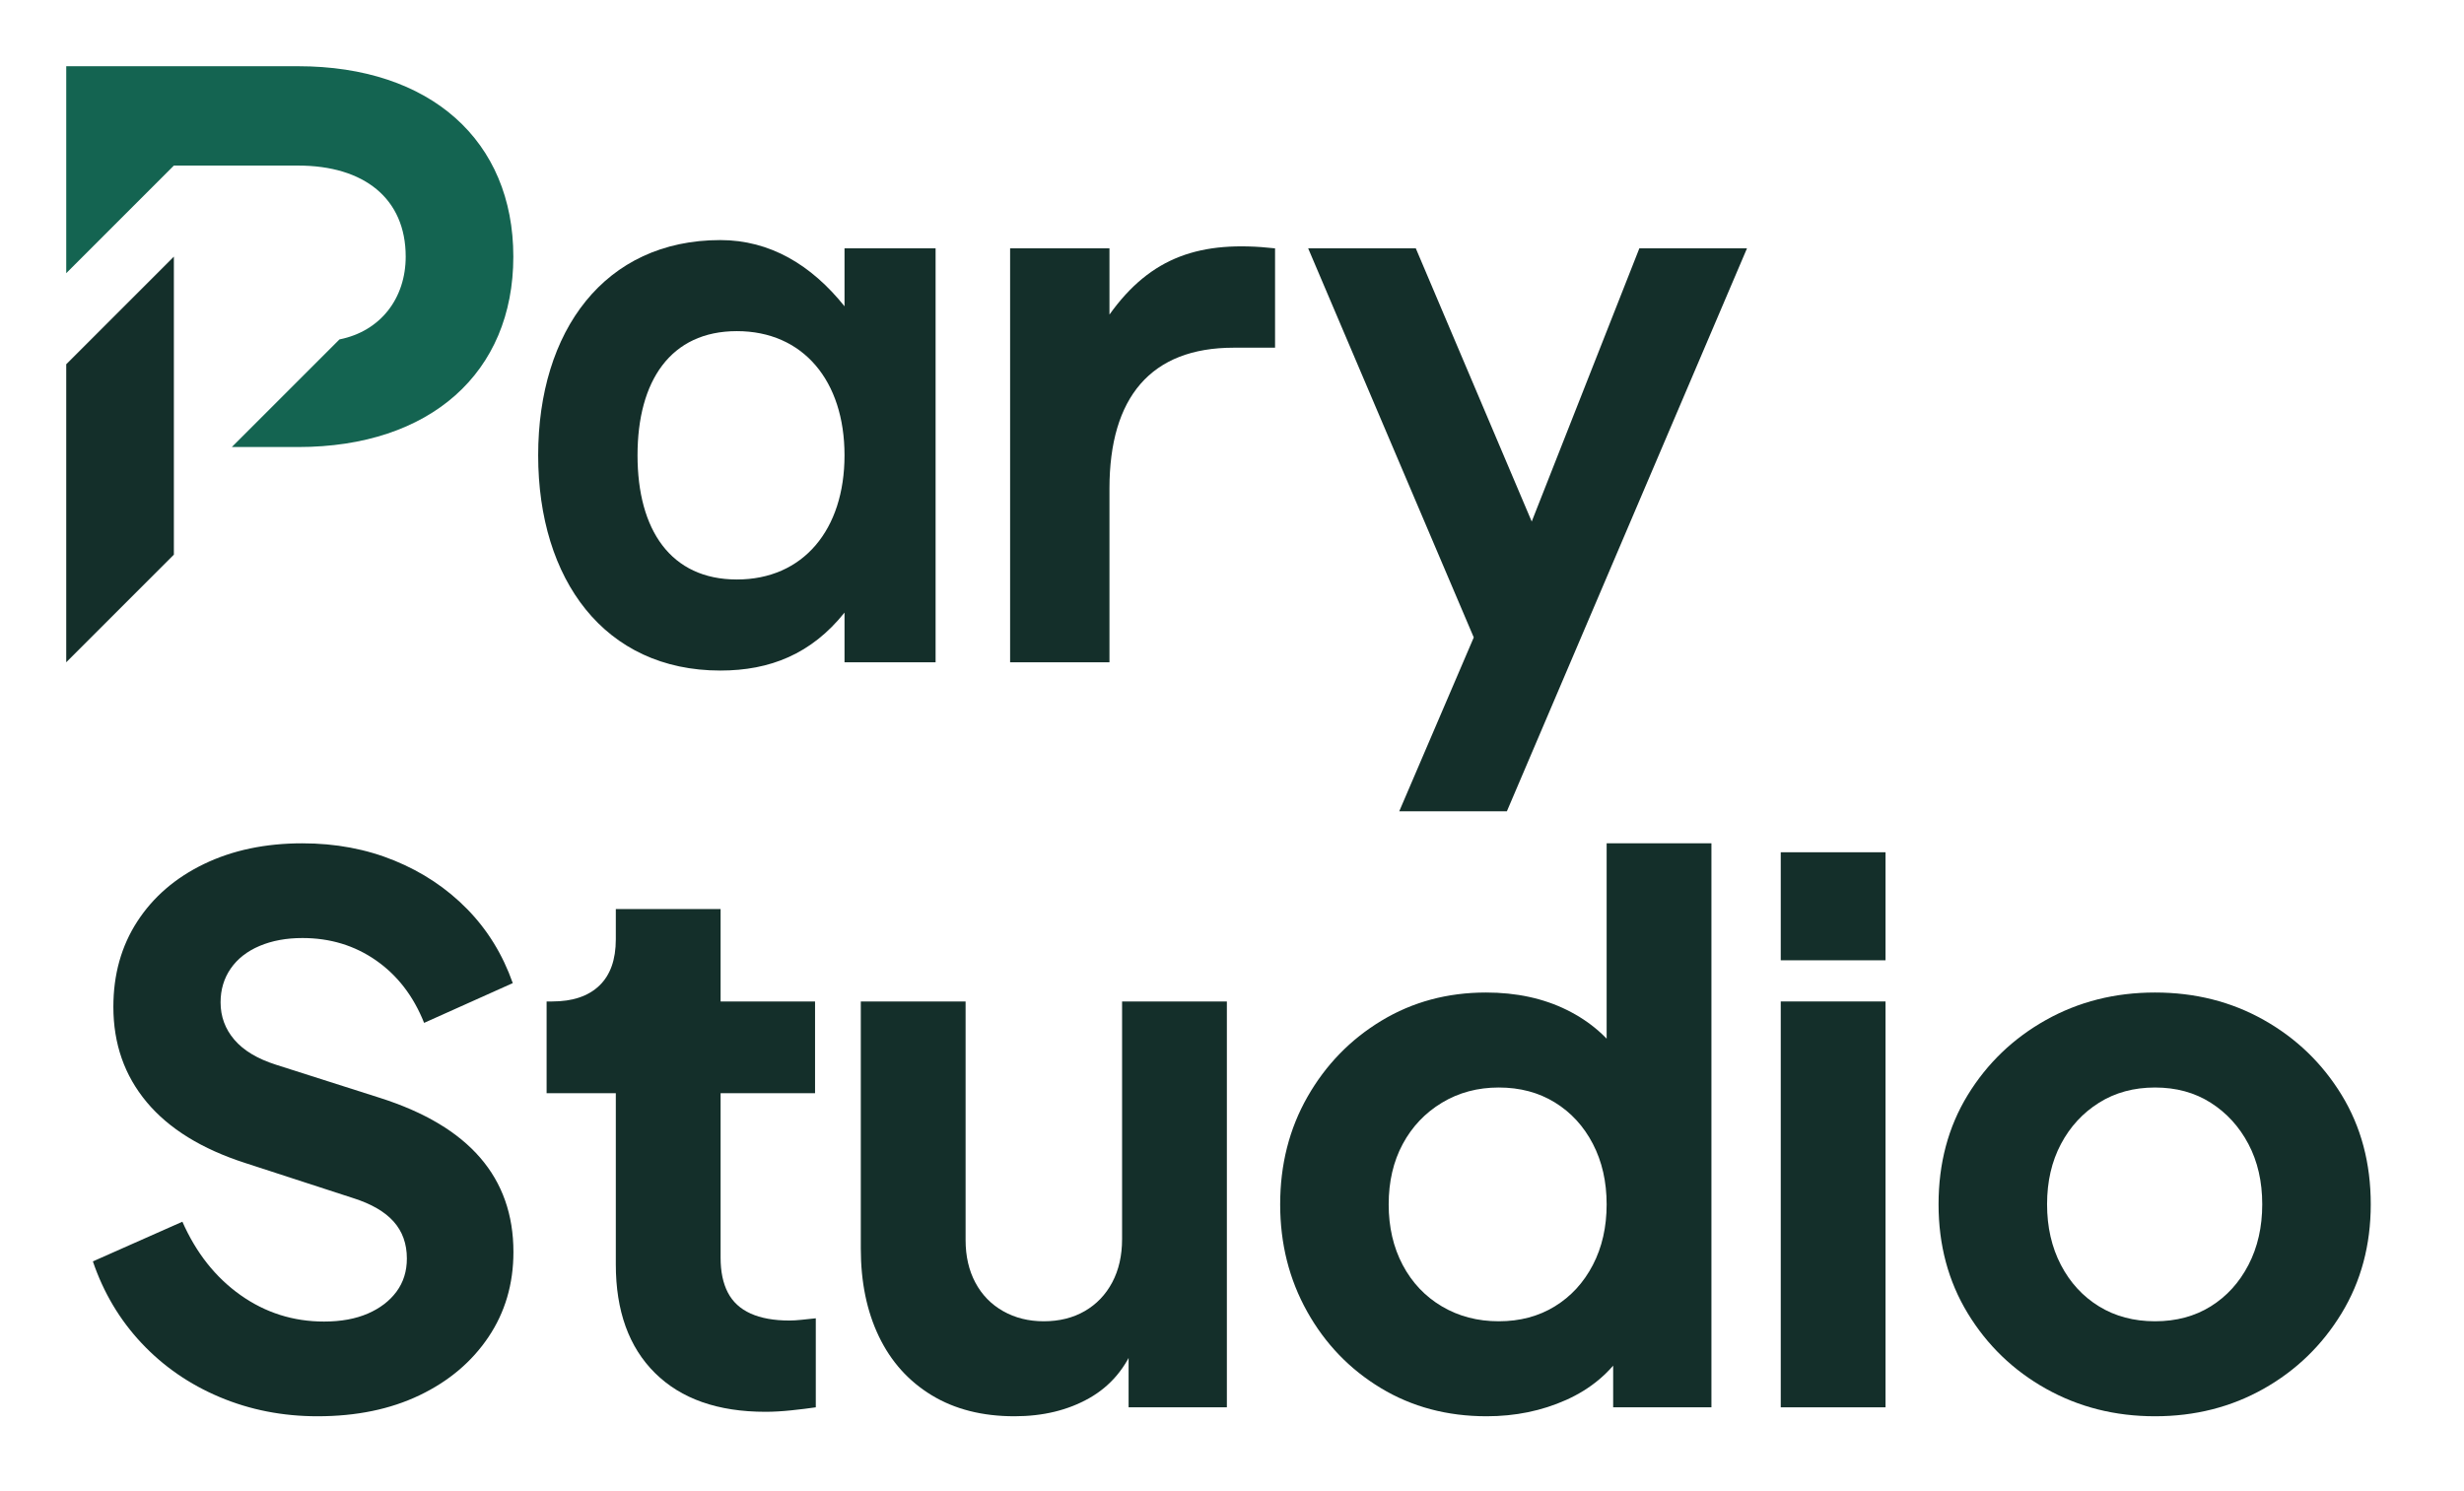
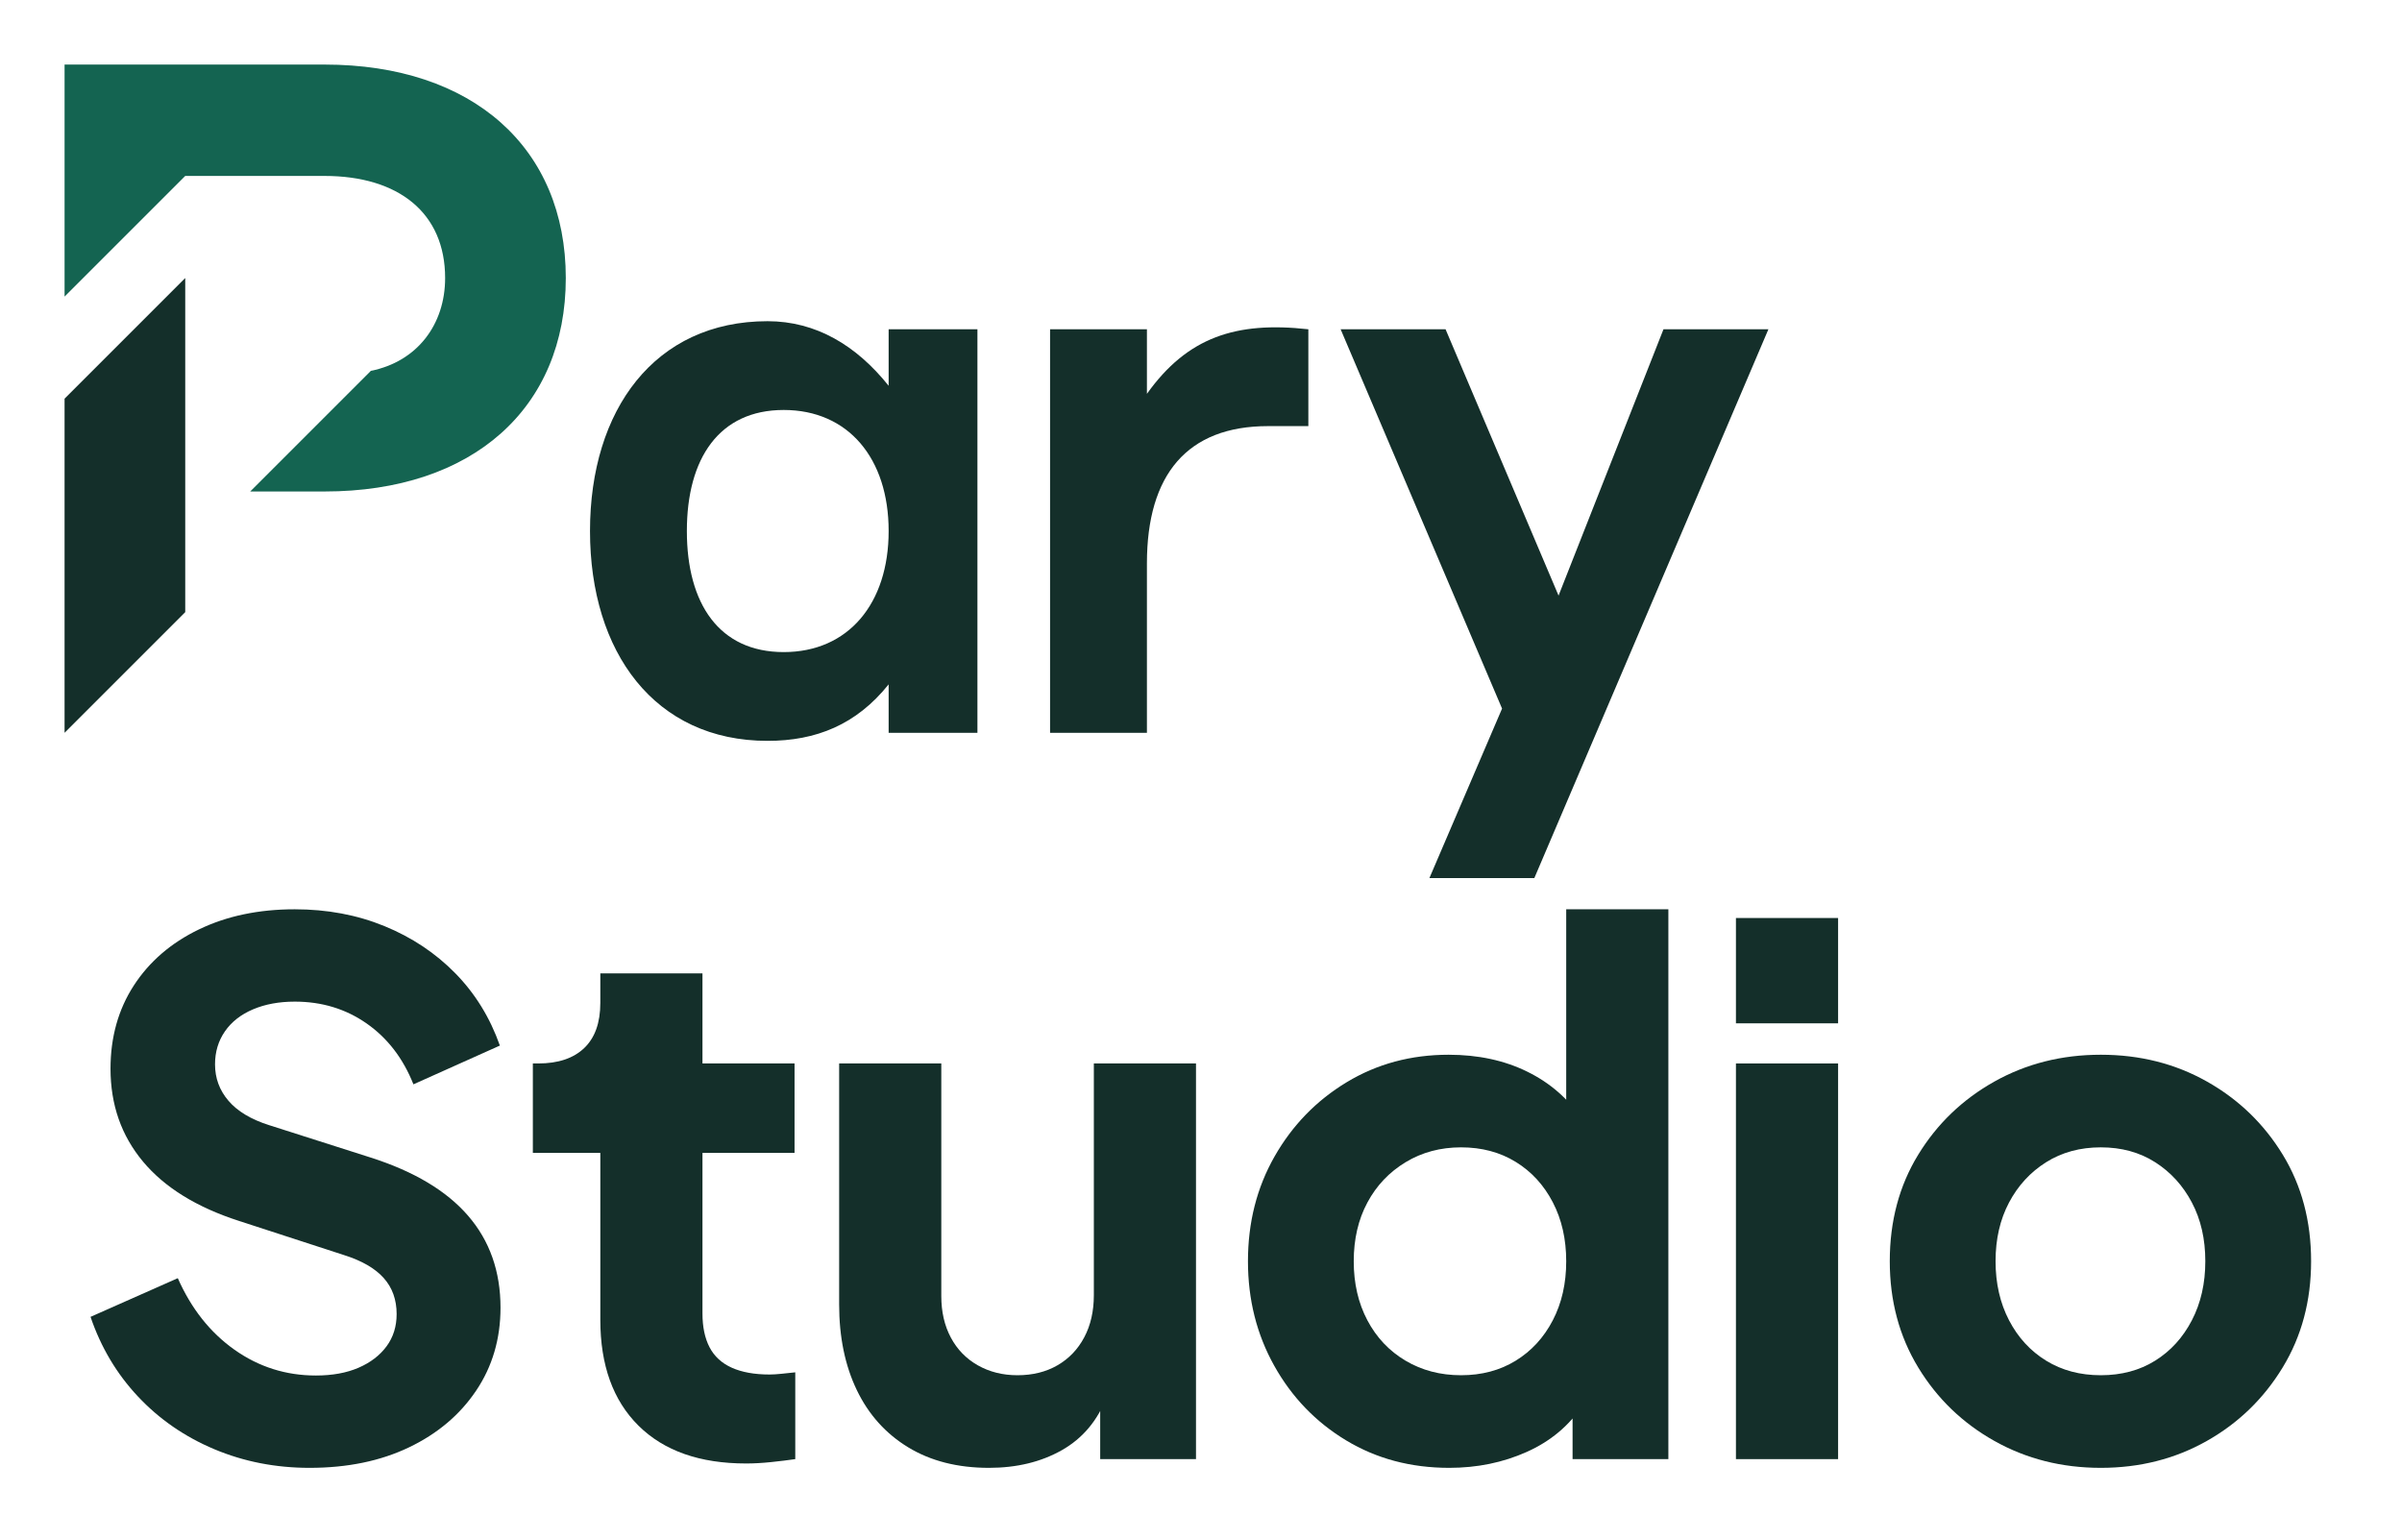
- <svg xmlns="http://www.w3.org/2000/svg" width="297.600" height="180" viewBox="0 0 297.600 180">
+ <svg xmlns="http://www.w3.org/2000/svg" width="297.600" height="190.8" viewBox="0 0 297.600 190.8">
  <g transform="translate(8 8)">
-     <g fill="#146451">
-       <path d="M0 25V0h28c16 0 26 9 26 23S44 46 28 46H20l13-13c5-1 8-5 8-10 0-7-5-11-13-11H13L0 25Z" />
+     <g transform="scale(1.15)">
+       <g fill="#146451">
+         <path d="M0 25V0h28c16 0 26 9 26 23S44 46 28 46H20l13-13c5-1 8-5 8-10 0-7-5-11-13-11H13L0 25Z" />
+       </g>
+       <g fill="#142f2a">
+         <path d="m0 36 13-13v36L0 72V36Z" />
+       </g>
    </g>
-     <g fill="#142f2a">
-       <path d="m0 36 13-13v36L0 72V36Z" />
-     </g>
-     <g fill="#142f2a">
+     <g transform="translate(8.1 10.8)" fill="#142f2a">
      <path fill-rule="evenodd" d="M94 22H105V72H94V66C90 71 85 73 79 73C65 73 57 62 57 47S65 21 79 21C85 21 90 24 94 29V22ZM81 32C73 32 69 38 69 47S73 62 81 62C89 62 94 56 94 47S89 32 81 32Z" />
      <path d="M114 72V22H126V30C131 23 137 21 146 22V34H141C131 34 126 40 126 51V72Z" />
      <path d="M150 22H163L177 55L190 22H203L174 90H161L170 69Z" />
    </g>
    <g fill="#142f2a">
-       <path transform="translate(0.000 162) scale(0.09 -0.09)" d="M337.25 -12Q267.125 -12 206.062 13.688Q145 39.375 101.062 86.188Q57.125 133 35.75 195.875L155.875 249.125Q183.625 186.25 233.812 150.688Q284 115.125 346 115.125Q380 115.125 404.688 125.812Q429.375 136.5 443.25 155.312Q457.125 174.125 457.125 199.75Q457.125 229.375 439.375 249.312Q421.625 269.25 384.875 280.875L240.375 327.875Q152.625 356.125 107.938 409.688Q63.25 463.25 63.25 537.5Q63.25 602.625 95.312 652.062Q127.375 701.5 184.875 729.25Q242.375 757 316.875 757Q383.875 757 440.438 733.812Q497 710.625 537.938 668.875Q578.875 627.125 599.25 569.375L480.25 516Q458.875 569.75 415.812 599.812Q372.75 629.875 317 629.875Q284.5 629.875 259.438 619.25Q234.375 608.625 220.75 588.938Q207.125 569.25 207.125 543.5Q207.125 515 225.625 493.375Q244.125 471.75 281.375 459.875L421.25 415.25Q511 386.625 555.562 335.0Q600.125 283.375 600.125 208.5Q600.125 144.125 566.562 94.25Q533 44.375 474.125 16.188Q415.25 -12 337.25 -12Z" />
-       <path transform="translate(56.230 162) scale(0.09 -0.09)" d="M313.5 -6Q217.875 -6 165.312 46.062Q112.75 98.125 112.75 191.875V421.625H19.875V544.75H27.375Q68.375 544.75 90.562 565.938Q112.75 587.125 112.75 628.125V668.75H253.375V544.75H380.125V421.625H253.375V200.625Q253.375 172.75 263.125 154.0Q272.875 135.25 293.688 125.875Q314.5 116.5 345.75 116.5Q352.875 116.5 362.125 117.5Q371.375 118.5 381.125 119.5V0Q366.5 -2.125 348.0 -4.062Q329.5 -6 313.5 -6Z" />
-       <path transform="translate(91.760 162) scale(0.09 -0.09)" d="M253 -12Q188.25 -12 141.812 16.25Q95.375 44.5 71.062 95.062Q46.75 145.625 46.75 212.875V544.75H187.375V224.5Q187.375 192 200.5 167.375Q213.625 142.75 237.688 129.125Q261.75 115.5 292.25 115.5Q323.625 115.5 347.312 129.188Q371 142.875 384.188 167.75Q397.375 192.625 397.375 225.75V544.75H538V0H406.125V107.5L415.25 86Q396.25 36.625 353.312 12.312Q310.375 -12 253 -12Z" />
-       <path transform="translate(143.400 162) scale(0.09 -0.09)" d="M312.875 -12Q233.5 -12 170.875 25.812Q108.25 63.625 72.0 128.438Q35.75 193.25 35.75 272.375Q35.75 352.5 72.438 416.812Q109.125 481.125 171.688 518.938Q234.25 556.75 312 556.75Q373.125 556.75 420.562 533.312Q468 509.875 495.5 467.625L473.875 438.75V757H614.5V0H482.625V102.5L496.375 74Q468.375 31.75 419.438 9.875Q370.5 -12 312.875 -12ZM329.125 115.5Q371.75 115.5 404.312 135.5Q436.875 155.5 455.375 191.062Q473.875 226.625 473.875 272.375Q473.875 318.125 455.375 353.688Q436.875 389.25 404.312 409.25Q371.75 429.25 329.125 429.25Q286.625 429.25 252.812 408.812Q219 388.375 200.188 353.312Q181.375 318.25 181.375 272.375Q181.375 226.625 200.188 191.062Q219 155.5 252.75 135.5Q286.5 115.5 329.125 115.5Z" />
-       <path transform="translate(201.880 162) scale(0.09 -0.09)" d="M57.75 0V544.75H198.375V0ZM57.75 600V745H198.375V600Z" />
-       <path transform="translate(222.920 162) scale(0.09 -0.09)" d="M326.25 -12Q245.875 -12 179.938 24.938Q114 61.875 74.875 126.25Q35.75 190.625 35.75 272.5Q35.75 355.125 74.812 419.0Q113.875 482.875 179.75 519.812Q245.625 556.75 326.25 556.75Q406.875 556.75 472.312 519.875Q537.75 483 576.75 419.125Q615.75 355.25 615.75 272.5Q615.75 190.5 576.562 126.125Q537.375 61.75 471.938 24.875Q406.5 -12 326.25 -12ZM326.25 115.5Q368.875 115.5 401.0 135.5Q433.125 155.5 451.625 191.125Q470.125 226.75 470.125 272.5Q470.125 318.25 451.625 353.312Q433.125 388.375 401.0 408.812Q368.875 429.25 326.25 429.25Q283.625 429.25 251.062 408.812Q218.5 388.375 199.938 353.312Q181.375 318.25 181.375 272.5Q181.375 226.75 199.938 191.125Q218.5 155.5 251.062 135.5Q283.625 115.5 326.25 115.5Z" />
+       <path transform="translate(0.000 172.8) scale(0.09 -0.09)" d="M337.25 -12Q267.125 -12 206.062 13.688Q145 39.375 101.062 86.188Q57.125 133 35.75 195.875L155.875 249.125Q183.625 186.25 233.812 150.688Q284 115.125 346 115.125Q380 115.125 404.688 125.812Q429.375 136.5 443.25 155.312Q457.125 174.125 457.125 199.75Q457.125 229.375 439.375 249.312Q421.625 269.25 384.875 280.875L240.375 327.875Q152.625 356.125 107.938 409.688Q63.25 463.25 63.25 537.5Q63.25 602.625 95.312 652.062Q127.375 701.5 184.875 729.25Q242.375 757 316.875 757Q383.875 757 440.438 733.812Q497 710.625 537.938 668.875Q578.875 627.125 599.25 569.375L480.25 516Q458.875 569.75 415.812 599.812Q372.75 629.875 317 629.875Q284.5 629.875 259.438 619.25Q234.375 608.625 220.75 588.938Q207.125 569.25 207.125 543.5Q207.125 515 225.625 493.375Q244.125 471.75 281.375 459.875L421.25 415.25Q511 386.625 555.562 335.0Q600.125 283.375 600.125 208.5Q600.125 144.125 566.562 94.25Q533 44.375 474.125 16.188Q415.25 -12 337.25 -12Z" />
+       <path transform="translate(56.230 172.8) scale(0.09 -0.09)" d="M313.5 -6Q217.875 -6 165.312 46.062Q112.75 98.125 112.75 191.875V421.625H19.875V544.75H27.375Q68.375 544.75 90.562 565.938Q112.75 587.125 112.75 628.125V668.75H253.375V544.75H380.125V421.625H253.375V200.625Q253.375 172.75 263.125 154.0Q272.875 135.25 293.688 125.875Q314.5 116.5 345.75 116.5Q352.875 116.5 362.125 117.5Q371.375 118.5 381.125 119.5V0Q366.5 -2.125 348.0 -4.062Q329.5 -6 313.5 -6Z" />
+       <path transform="translate(91.760 172.8) scale(0.09 -0.09)" d="M253 -12Q188.25 -12 141.812 16.25Q95.375 44.5 71.062 95.062Q46.75 145.625 46.75 212.875V544.75H187.375V224.5Q187.375 192 200.5 167.375Q213.625 142.75 237.688 129.125Q261.75 115.5 292.25 115.5Q323.625 115.5 347.312 129.188Q371 142.875 384.188 167.75Q397.375 192.625 397.375 225.75V544.75H538V0H406.125V107.5L415.25 86Q396.25 36.625 353.312 12.312Q310.375 -12 253 -12Z" />
+       <path transform="translate(143.400 172.8) scale(0.09 -0.09)" d="M312.875 -12Q233.5 -12 170.875 25.812Q108.25 63.625 72.0 128.438Q35.75 193.25 35.75 272.375Q35.75 352.5 72.438 416.812Q109.125 481.125 171.688 518.938Q234.25 556.75 312 556.75Q373.125 556.75 420.562 533.312Q468 509.875 495.5 467.625L473.875 438.75V757H614.5V0H482.625V102.5L496.375 74Q468.375 31.75 419.438 9.875Q370.5 -12 312.875 -12ZM329.125 115.5Q371.75 115.5 404.312 135.5Q436.875 155.5 455.375 191.062Q473.875 226.625 473.875 272.375Q473.875 318.125 455.375 353.688Q436.875 389.25 404.312 409.25Q371.75 429.25 329.125 429.25Q286.625 429.25 252.812 408.812Q219 388.375 200.188 353.312Q181.375 318.25 181.375 272.375Q181.375 226.625 200.188 191.062Q219 155.5 252.75 135.5Q286.5 115.5 329.125 115.5Z" />
+       <path transform="translate(201.880 172.8) scale(0.09 -0.09)" d="M57.75 0V544.75H198.375V0ZM57.75 600V745H198.375V600Z" />
+       <path transform="translate(222.920 172.8) scale(0.09 -0.09)" d="M326.25 -12Q245.875 -12 179.938 24.938Q114 61.875 74.875 126.25Q35.75 190.625 35.75 272.5Q35.75 355.125 74.812 419.0Q113.875 482.875 179.75 519.812Q245.625 556.75 326.25 556.75Q406.875 556.75 472.312 519.875Q537.75 483 576.75 419.125Q615.75 355.25 615.75 272.5Q615.75 190.5 576.562 126.125Q537.375 61.75 471.938 24.875Q406.5 -12 326.25 -12ZM326.25 115.5Q368.875 115.5 401.0 135.5Q433.125 155.5 451.625 191.125Q470.125 226.75 470.125 272.5Q470.125 318.25 451.625 353.312Q433.125 388.375 401.0 408.812Q368.875 429.25 326.25 429.25Q283.625 429.25 251.062 408.812Q218.5 388.375 199.938 353.312Q181.375 318.25 181.375 272.5Q181.375 226.75 199.938 191.125Q218.5 155.5 251.062 135.5Q283.625 115.5 326.25 115.5Z" />
    </g>
  </g>
</svg>
